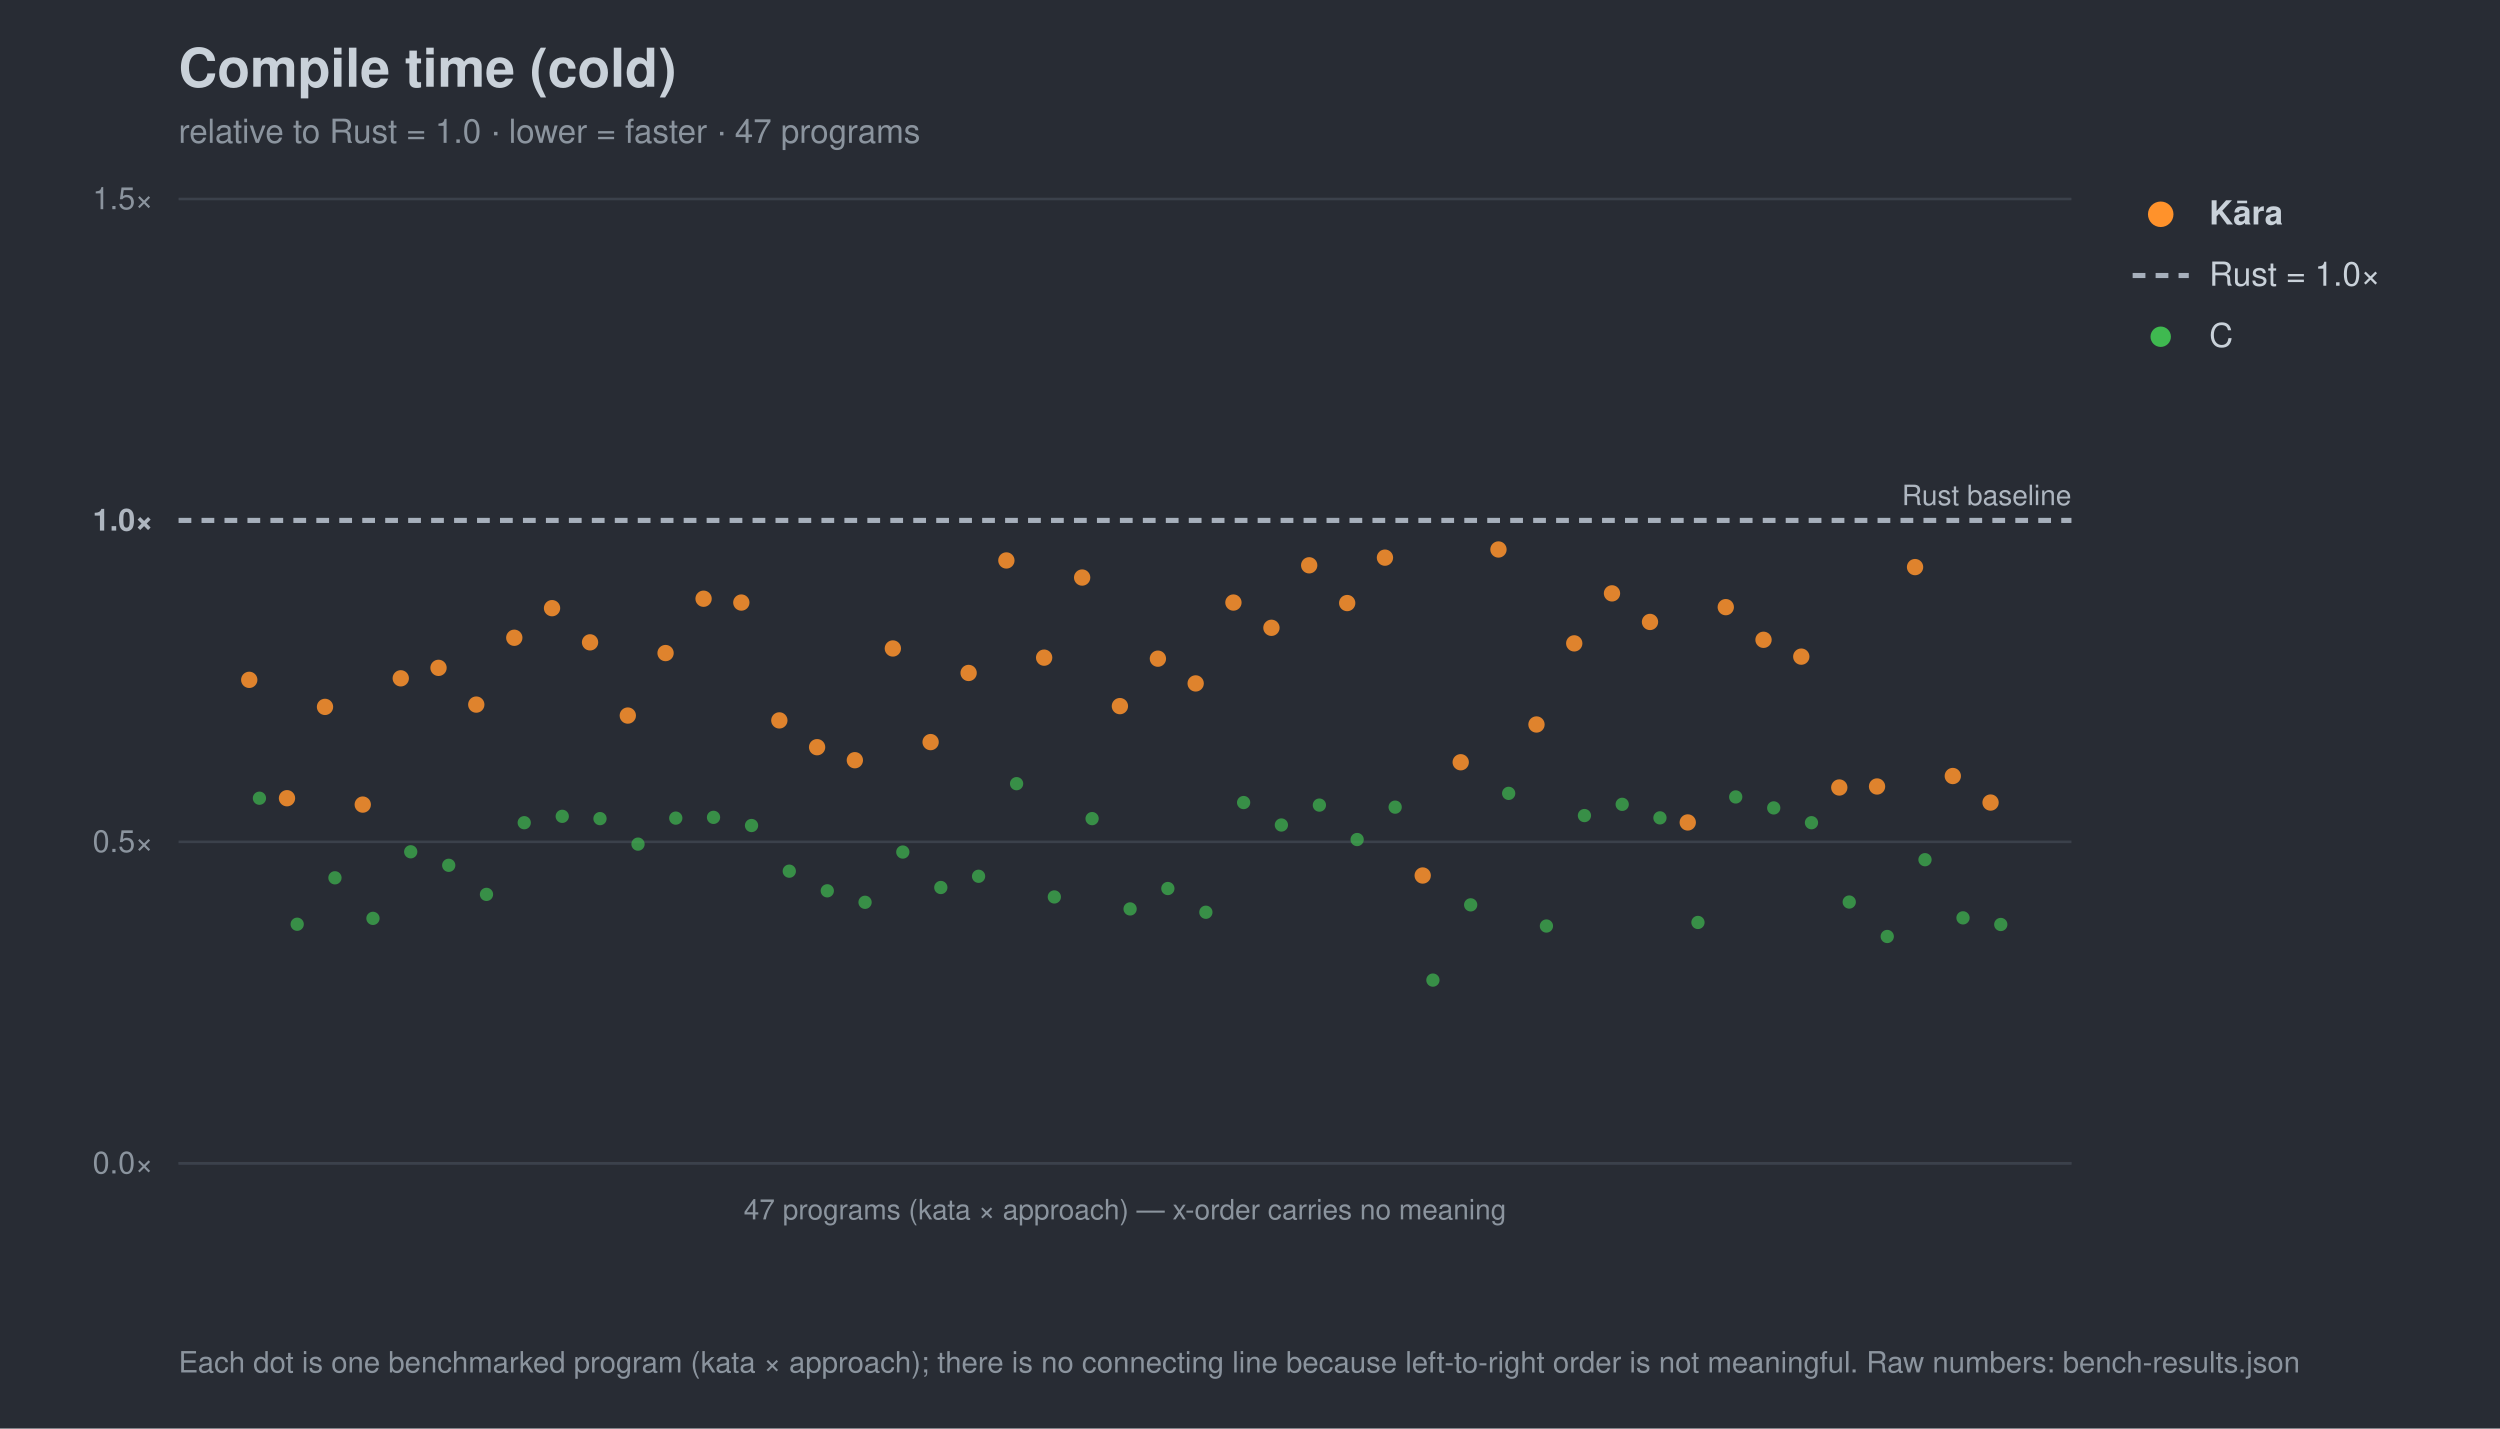
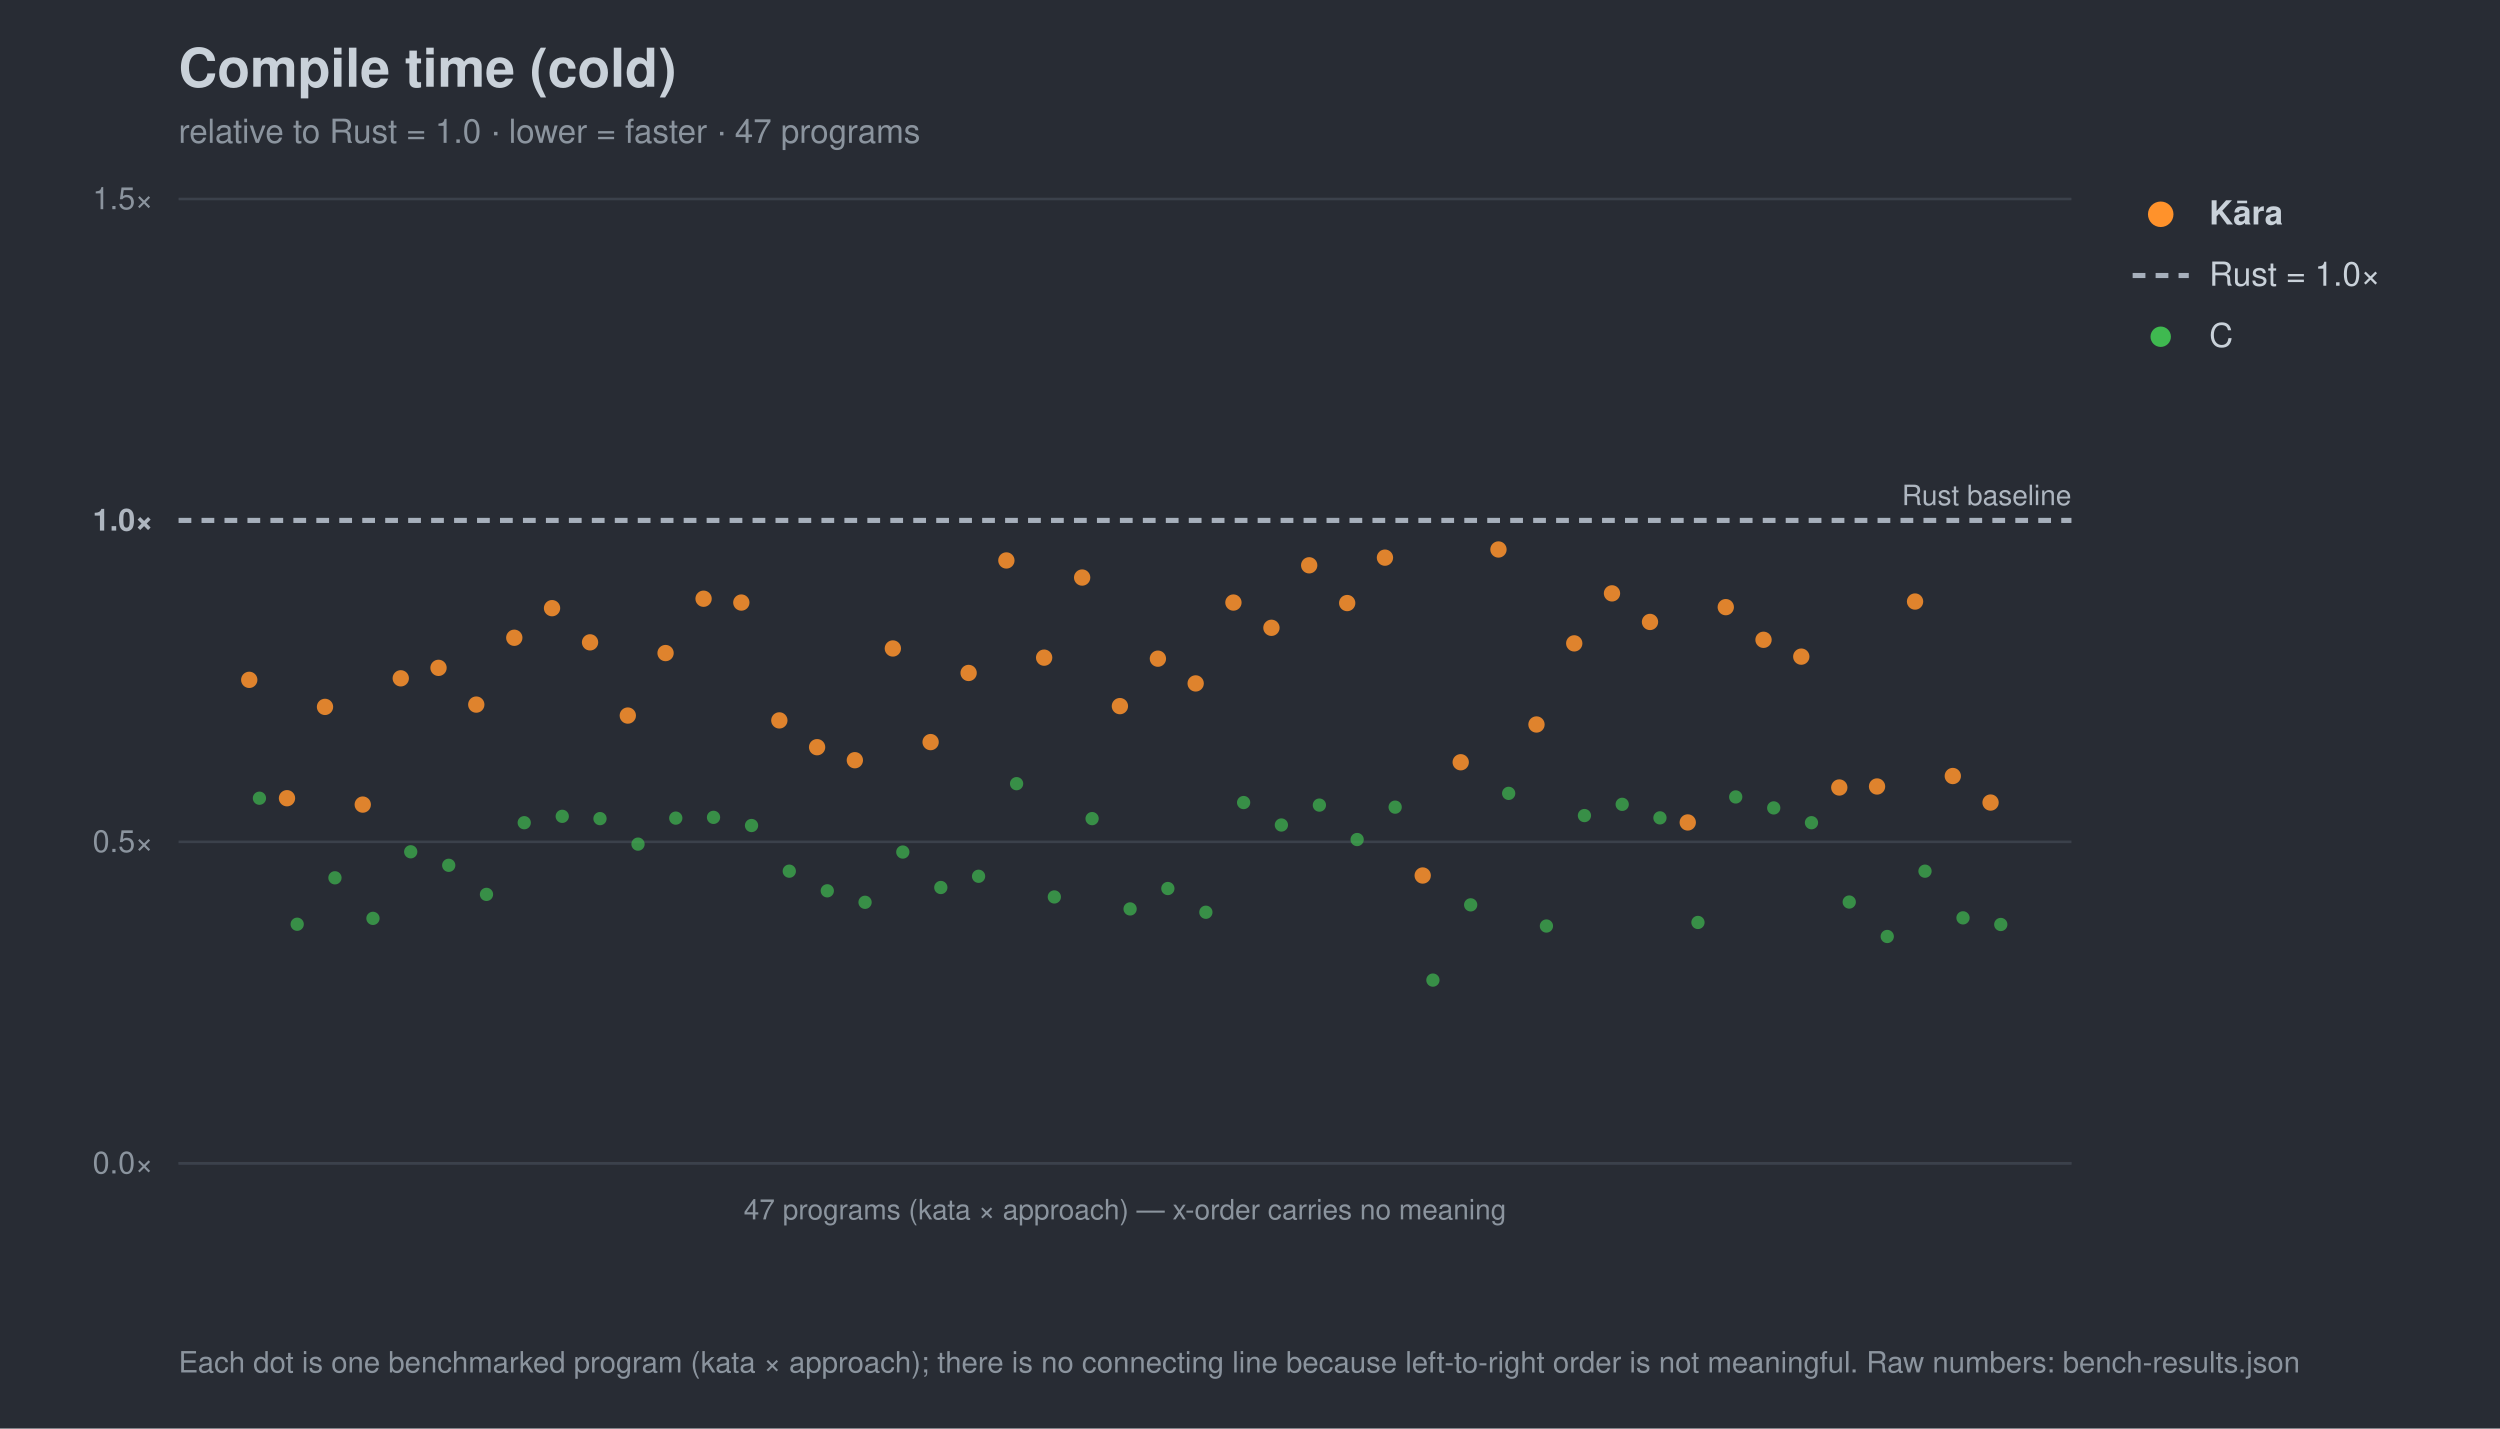
<svg xmlns="http://www.w3.org/2000/svg" width="980" height="560" viewBox="0 0 980 560" font-family="-apple-system,Segoe UI,Helvetica,Arial,sans-serif">
  <rect width="980" height="560" fill="#282c34" />
  <text x="70" y="34" font-size="21" font-weight="700" fill="#c9d1d9">Compile time (cold)</text>
  <text x="70" y="56" font-size="13" fill="#8b949e">relative to Rust = 1.0 · lower = faster · 47 programs</text>
  <line x1="70" y1="456.0" x2="812" y2="456.0" stroke="#3b414b" stroke-width="1" />
  <text x="60" y="460.0" font-size="12" text-anchor="end" fill="#8b949e">0.0×</text>
  <line x1="70" y1="330.0" x2="812" y2="330.0" stroke="#3b414b" stroke-width="1" />
  <text x="60" y="334.0" font-size="12" text-anchor="end" fill="#8b949e">0.5×</text>
  <line x1="70" y1="204.0" x2="812" y2="204.0" stroke="#a7b0bc" stroke-width="2" stroke-dasharray="5 4" />
  <text x="60" y="208.0" font-size="12" text-anchor="end" fill="#aeb6c0" font-weight="700">1.0×</text>
  <line x1="70" y1="78.0" x2="812" y2="78.0" stroke="#3b414b" stroke-width="1" />
  <text x="60" y="82.0" font-size="12" text-anchor="end" fill="#8b949e">1.5×</text>
  <text x="812" y="198.0" font-size="11" text-anchor="end" fill="#aeb6c0">Rust baseline</text>
  <line x1="70" y1="456" x2="812" y2="456" stroke="#3b414b" />
  <text x="441.0" y="478" font-size="11" text-anchor="middle" fill="#8b949e">47 programs (kata × approach) — x-order carries no meaning</text>
  <circle cx="101.7" cy="312.9" r="2.6" fill="#3fb950" opacity="0.7" />
  <circle cx="116.5" cy="362.3" r="2.6" fill="#3fb950" opacity="0.7" />
  <circle cx="131.3" cy="344.1" r="2.6" fill="#3fb950" opacity="0.7" />
  <circle cx="146.2" cy="360.0" r="2.6" fill="#3fb950" opacity="0.7" />
  <circle cx="161.0" cy="333.9" r="2.6" fill="#3fb950" opacity="0.7" />
  <circle cx="175.9" cy="339.2" r="2.6" fill="#3fb950" opacity="0.7" />
  <circle cx="190.7" cy="350.6" r="2.6" fill="#3fb950" opacity="0.7" />
  <circle cx="205.5" cy="322.5" r="2.6" fill="#3fb950" opacity="0.7" />
  <circle cx="220.4" cy="320.0" r="2.6" fill="#3fb950" opacity="0.7" />
  <circle cx="235.2" cy="320.9" r="2.6" fill="#3fb950" opacity="0.7" />
  <circle cx="250.1" cy="330.9" r="2.6" fill="#3fb950" opacity="0.7" />
  <circle cx="264.9" cy="320.7" r="2.6" fill="#3fb950" opacity="0.7" />
  <circle cx="279.7" cy="320.4" r="2.6" fill="#3fb950" opacity="0.7" />
  <circle cx="294.6" cy="323.6" r="2.6" fill="#3fb950" opacity="0.7" />
  <circle cx="309.4" cy="341.5" r="2.6" fill="#3fb950" opacity="0.7" />
  <circle cx="324.3" cy="349.2" r="2.6" fill="#3fb950" opacity="0.7" />
  <circle cx="339.1" cy="353.7" r="2.6" fill="#3fb950" opacity="0.7" />
  <circle cx="353.9" cy="334.0" r="2.6" fill="#3fb950" opacity="0.7" />
  <circle cx="368.8" cy="347.9" r="2.6" fill="#3fb950" opacity="0.7" />
  <circle cx="383.6" cy="343.5" r="2.6" fill="#3fb950" opacity="0.7" />
  <circle cx="398.5" cy="307.2" r="2.6" fill="#3fb950" opacity="0.7" />
  <circle cx="413.3" cy="351.6" r="2.6" fill="#3fb950" opacity="0.7" />
  <circle cx="428.1" cy="320.9" r="2.6" fill="#3fb950" opacity="0.7" />
  <circle cx="443.0" cy="356.3" r="2.6" fill="#3fb950" opacity="0.7" />
  <circle cx="457.8" cy="348.3" r="2.6" fill="#3fb950" opacity="0.7" />
  <circle cx="472.7" cy="357.6" r="2.6" fill="#3fb950" opacity="0.7" />
  <circle cx="487.5" cy="314.6" r="2.6" fill="#3fb950" opacity="0.7" />
  <circle cx="502.3" cy="323.4" r="2.6" fill="#3fb950" opacity="0.7" />
  <circle cx="517.2" cy="315.6" r="2.6" fill="#3fb950" opacity="0.7" />
  <circle cx="532.0" cy="329.1" r="2.6" fill="#3fb950" opacity="0.7" />
  <circle cx="546.9" cy="316.4" r="2.6" fill="#3fb950" opacity="0.7" />
  <circle cx="561.7" cy="384.2" r="2.6" fill="#3fb950" opacity="0.7" />
  <circle cx="576.5" cy="354.7" r="2.6" fill="#3fb950" opacity="0.7" />
  <circle cx="591.4" cy="311.0" r="2.6" fill="#3fb950" opacity="0.7" />
  <circle cx="606.2" cy="363.0" r="2.6" fill="#3fb950" opacity="0.7" />
  <circle cx="621.1" cy="319.7" r="2.6" fill="#3fb950" opacity="0.7" />
  <circle cx="635.9" cy="315.3" r="2.6" fill="#3fb950" opacity="0.7" />
  <circle cx="650.7" cy="320.6" r="2.6" fill="#3fb950" opacity="0.7" />
  <circle cx="665.6" cy="361.6" r="2.6" fill="#3fb950" opacity="0.7" />
  <circle cx="680.4" cy="312.4" r="2.6" fill="#3fb950" opacity="0.7" />
  <circle cx="695.3" cy="316.7" r="2.6" fill="#3fb950" opacity="0.7" />
  <circle cx="710.1" cy="322.5" r="2.6" fill="#3fb950" opacity="0.7" />
  <circle cx="724.9" cy="353.6" r="2.6" fill="#3fb950" opacity="0.7" />
  <circle cx="739.8" cy="367.1" r="2.6" fill="#3fb950" opacity="0.7" />
-   <circle cx="754.6" cy="337.0" r="2.6" fill="#3fb950" opacity="0.7" />
+   <circle cx="754.6" cy="341.5" r="2.6" fill="#3fb950" opacity="0.7" />
  <circle cx="769.5" cy="359.8" r="2.6" fill="#3fb950" opacity="0.7" />
  <circle cx="784.3" cy="362.4" r="2.6" fill="#3fb950" opacity="0.7" />
  <circle cx="97.7" cy="266.5" r="3.2" fill="#ff922b" opacity="0.85" />
  <circle cx="112.5" cy="312.9" r="3.2" fill="#ff922b" opacity="0.85" />
  <circle cx="127.4" cy="277.1" r="3.2" fill="#ff922b" opacity="0.85" />
  <circle cx="142.2" cy="315.4" r="3.2" fill="#ff922b" opacity="0.85" />
  <circle cx="157.1" cy="265.9" r="3.2" fill="#ff922b" opacity="0.85" />
  <circle cx="171.9" cy="261.8" r="3.2" fill="#ff922b" opacity="0.85" />
  <circle cx="186.7" cy="276.2" r="3.2" fill="#ff922b" opacity="0.85" />
  <circle cx="201.6" cy="250.0" r="3.2" fill="#ff922b" opacity="0.85" />
  <circle cx="216.4" cy="238.4" r="3.2" fill="#ff922b" opacity="0.85" />
  <circle cx="231.3" cy="251.8" r="3.2" fill="#ff922b" opacity="0.85" />
  <circle cx="246.1" cy="280.5" r="3.2" fill="#ff922b" opacity="0.85" />
  <circle cx="260.9" cy="256.0" r="3.2" fill="#ff922b" opacity="0.85" />
  <circle cx="275.8" cy="234.7" r="3.2" fill="#ff922b" opacity="0.85" />
  <circle cx="290.6" cy="236.2" r="3.2" fill="#ff922b" opacity="0.85" />
  <circle cx="305.5" cy="282.4" r="3.2" fill="#ff922b" opacity="0.85" />
  <circle cx="320.3" cy="292.9" r="3.2" fill="#ff922b" opacity="0.85" />
  <circle cx="335.1" cy="298.0" r="3.2" fill="#ff922b" opacity="0.85" />
  <circle cx="350.0" cy="254.2" r="3.2" fill="#ff922b" opacity="0.85" />
  <circle cx="364.8" cy="290.9" r="3.2" fill="#ff922b" opacity="0.85" />
  <circle cx="379.7" cy="263.8" r="3.2" fill="#ff922b" opacity="0.85" />
  <circle cx="394.5" cy="219.7" r="3.2" fill="#ff922b" opacity="0.85" />
  <circle cx="409.3" cy="257.8" r="3.2" fill="#ff922b" opacity="0.85" />
  <circle cx="424.2" cy="226.4" r="3.2" fill="#ff922b" opacity="0.85" />
  <circle cx="439.0" cy="276.8" r="3.2" fill="#ff922b" opacity="0.85" />
  <circle cx="453.9" cy="258.2" r="3.2" fill="#ff922b" opacity="0.85" />
  <circle cx="468.7" cy="267.9" r="3.2" fill="#ff922b" opacity="0.85" />
  <circle cx="483.5" cy="236.2" r="3.2" fill="#ff922b" opacity="0.85" />
  <circle cx="498.4" cy="246.1" r="3.2" fill="#ff922b" opacity="0.85" />
  <circle cx="513.2" cy="221.6" r="3.2" fill="#ff922b" opacity="0.85" />
  <circle cx="528.1" cy="236.4" r="3.2" fill="#ff922b" opacity="0.85" />
  <circle cx="542.9" cy="218.6" r="3.2" fill="#ff922b" opacity="0.85" />
  <circle cx="557.7" cy="343.2" r="3.2" fill="#ff922b" opacity="0.85" />
  <circle cx="572.6" cy="298.8" r="3.2" fill="#ff922b" opacity="0.85" />
  <circle cx="587.4" cy="215.4" r="3.2" fill="#ff922b" opacity="0.85" />
  <circle cx="602.3" cy="284.0" r="3.2" fill="#ff922b" opacity="0.85" />
  <circle cx="617.1" cy="252.2" r="3.2" fill="#ff922b" opacity="0.85" />
  <circle cx="631.9" cy="232.6" r="3.2" fill="#ff922b" opacity="0.85" />
  <circle cx="646.8" cy="243.8" r="3.2" fill="#ff922b" opacity="0.85" />
  <circle cx="661.6" cy="322.4" r="3.2" fill="#ff922b" opacity="0.85" />
  <circle cx="676.5" cy="238.0" r="3.2" fill="#ff922b" opacity="0.85" />
  <circle cx="691.3" cy="250.8" r="3.2" fill="#ff922b" opacity="0.85" />
  <circle cx="706.1" cy="257.4" r="3.2" fill="#ff922b" opacity="0.85" />
  <circle cx="721.0" cy="308.7" r="3.2" fill="#ff922b" opacity="0.85" />
  <circle cx="735.8" cy="308.3" r="3.2" fill="#ff922b" opacity="0.85" />
-   <circle cx="750.7" cy="222.3" r="3.2" fill="#ff922b" opacity="0.85" />
+   <circle cx="750.7" cy="235.8" r="3.2" fill="#ff922b" opacity="0.85" />
  <circle cx="765.5" cy="304.2" r="3.2" fill="#ff922b" opacity="0.85" />
  <circle cx="780.3" cy="314.6" r="3.2" fill="#ff922b" opacity="0.85" />
  <circle cx="847" cy="84" r="5" fill="#ff922b" />
  <text x="866" y="88" font-size="13" fill="#c9d1d9" font-weight="700">Kāra</text>
  <line x1="836" y1="108" x2="858" y2="108" stroke="#a7b0bc" stroke-width="2" stroke-dasharray="5 4" />
  <text x="866" y="112" font-size="13" fill="#c9d1d9" font-weight="400">Rust = 1.0×</text>
  <circle cx="847" cy="132" r="4" fill="#3fb950" />
  <text x="866" y="136" font-size="13" fill="#c9d1d9" font-weight="400">C</text>
  <text x="70" y="538" font-size="11.5" fill="#8b949e">Each dot is one benchmarked program (kata × approach); there is no connecting line because left-to-right order is not meaningful. Raw numbers: bench-results.json</text>
</svg>
